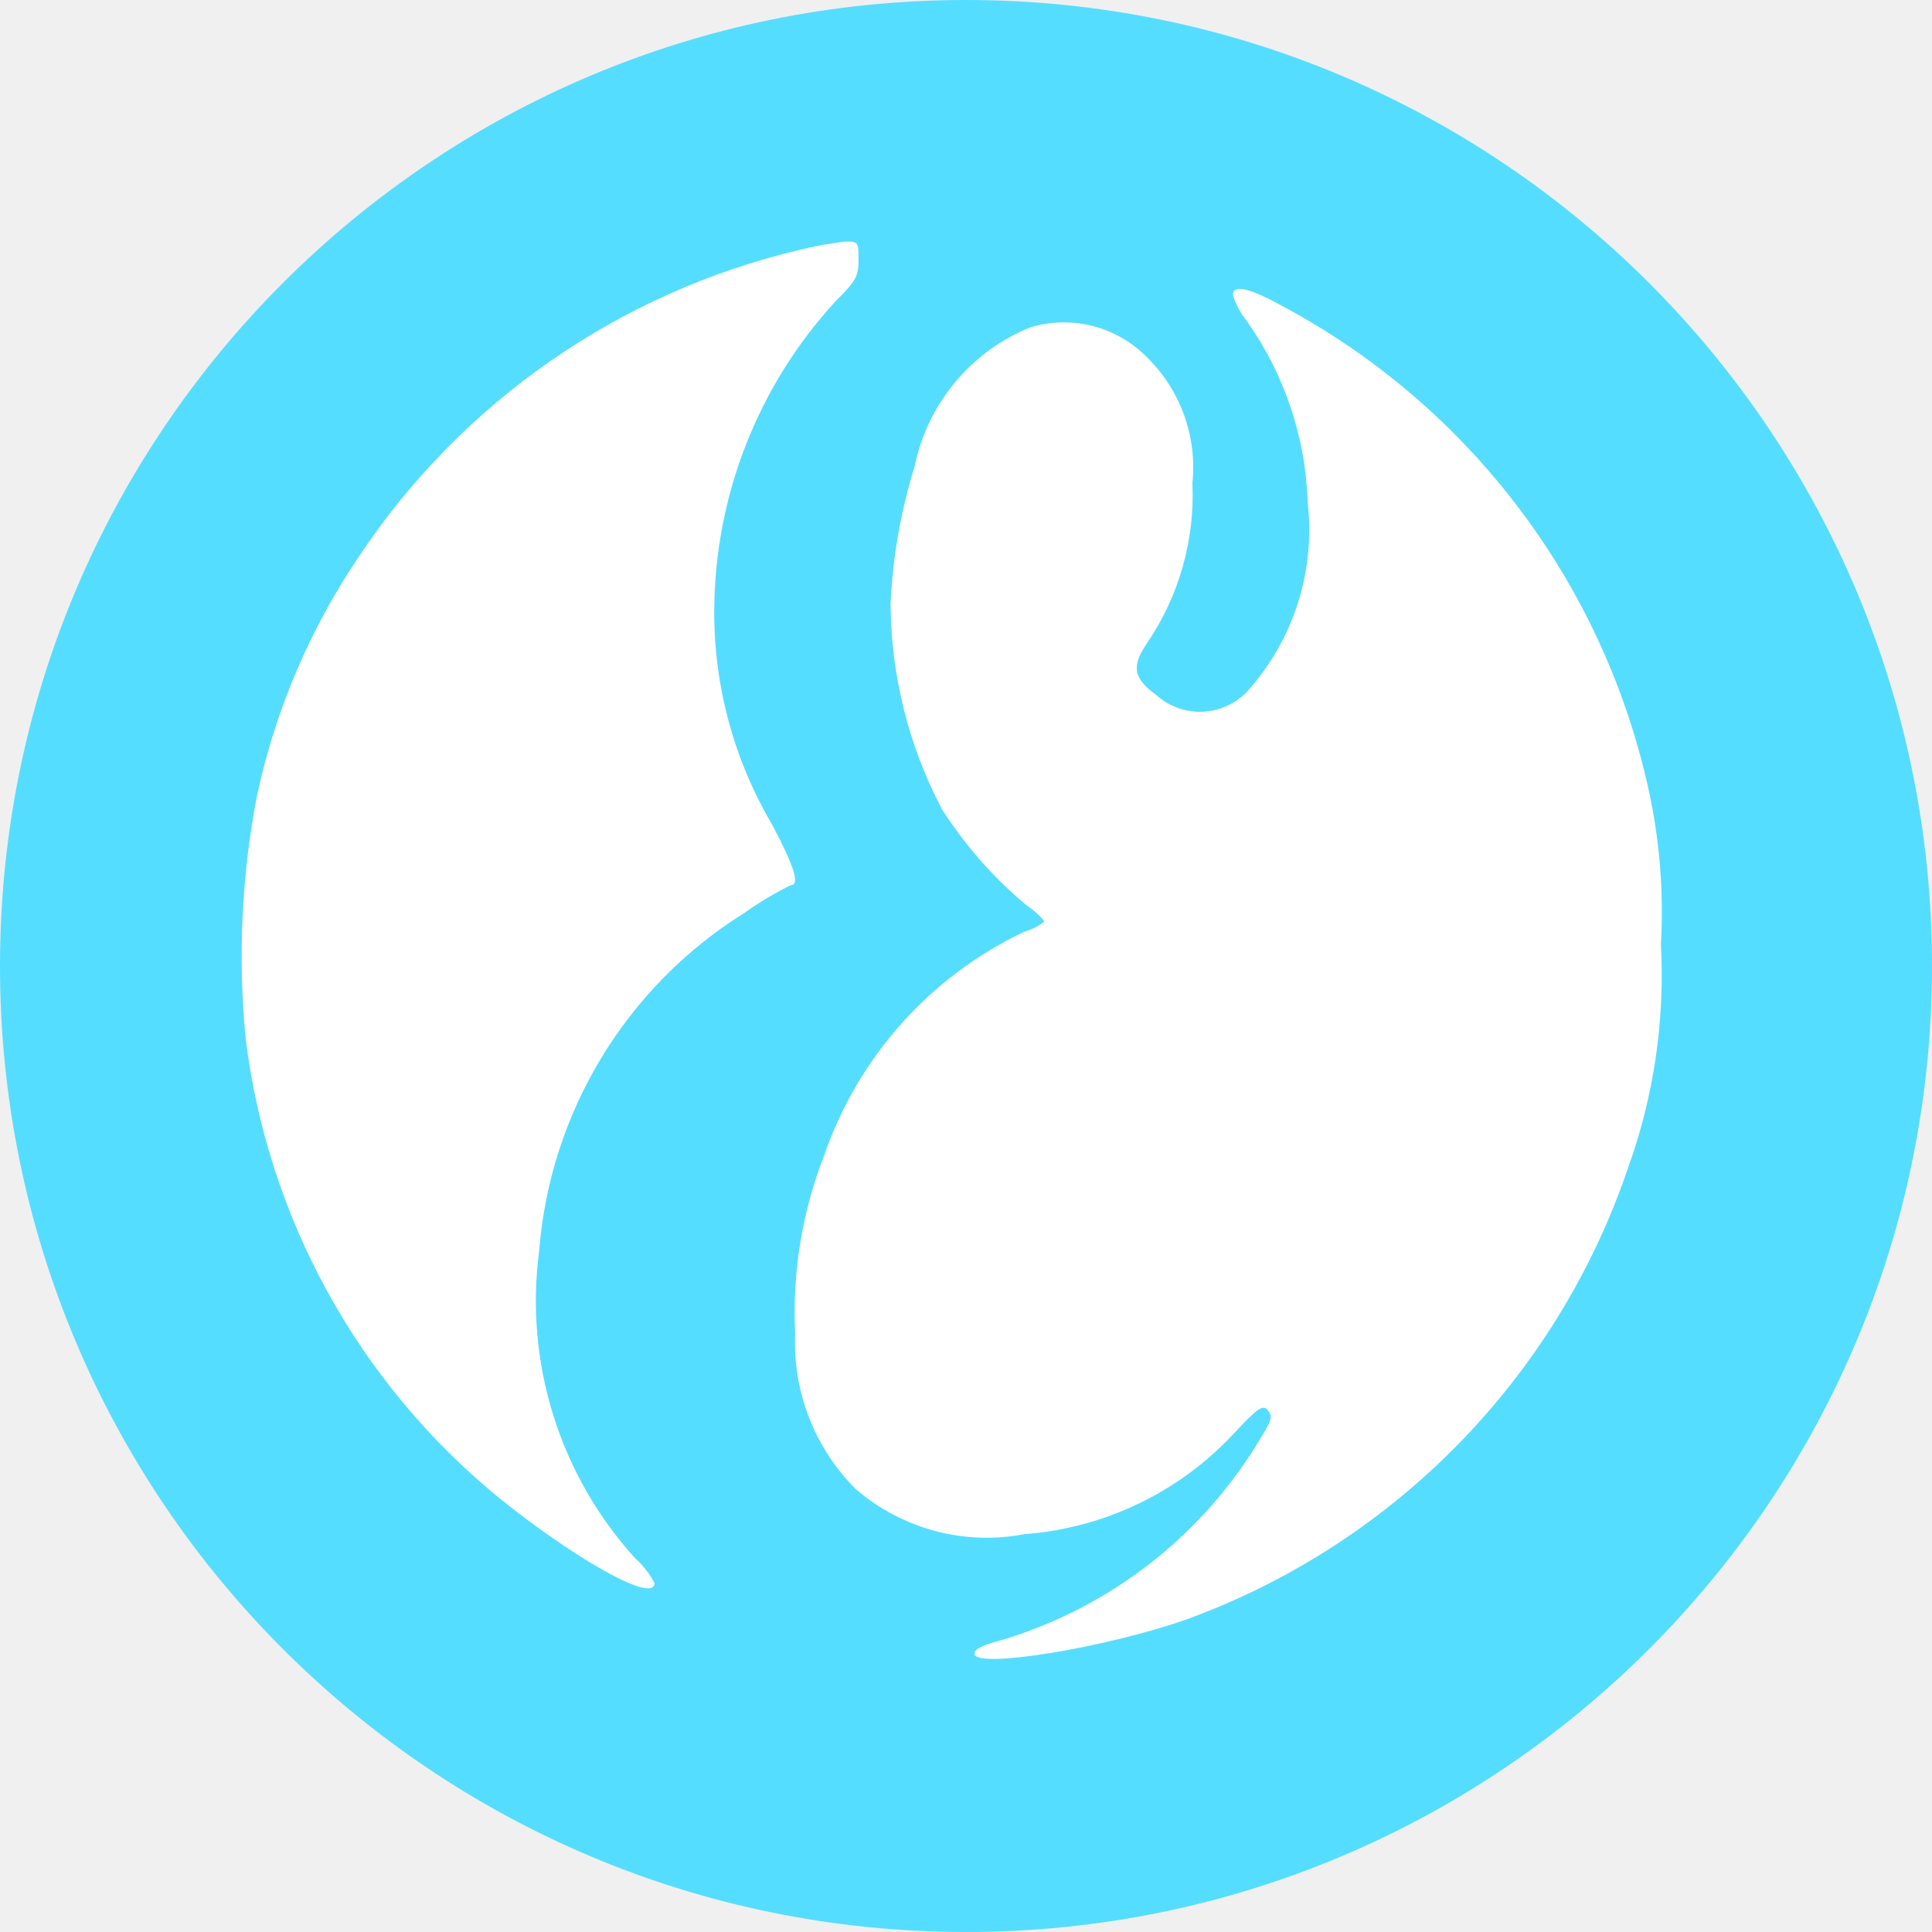
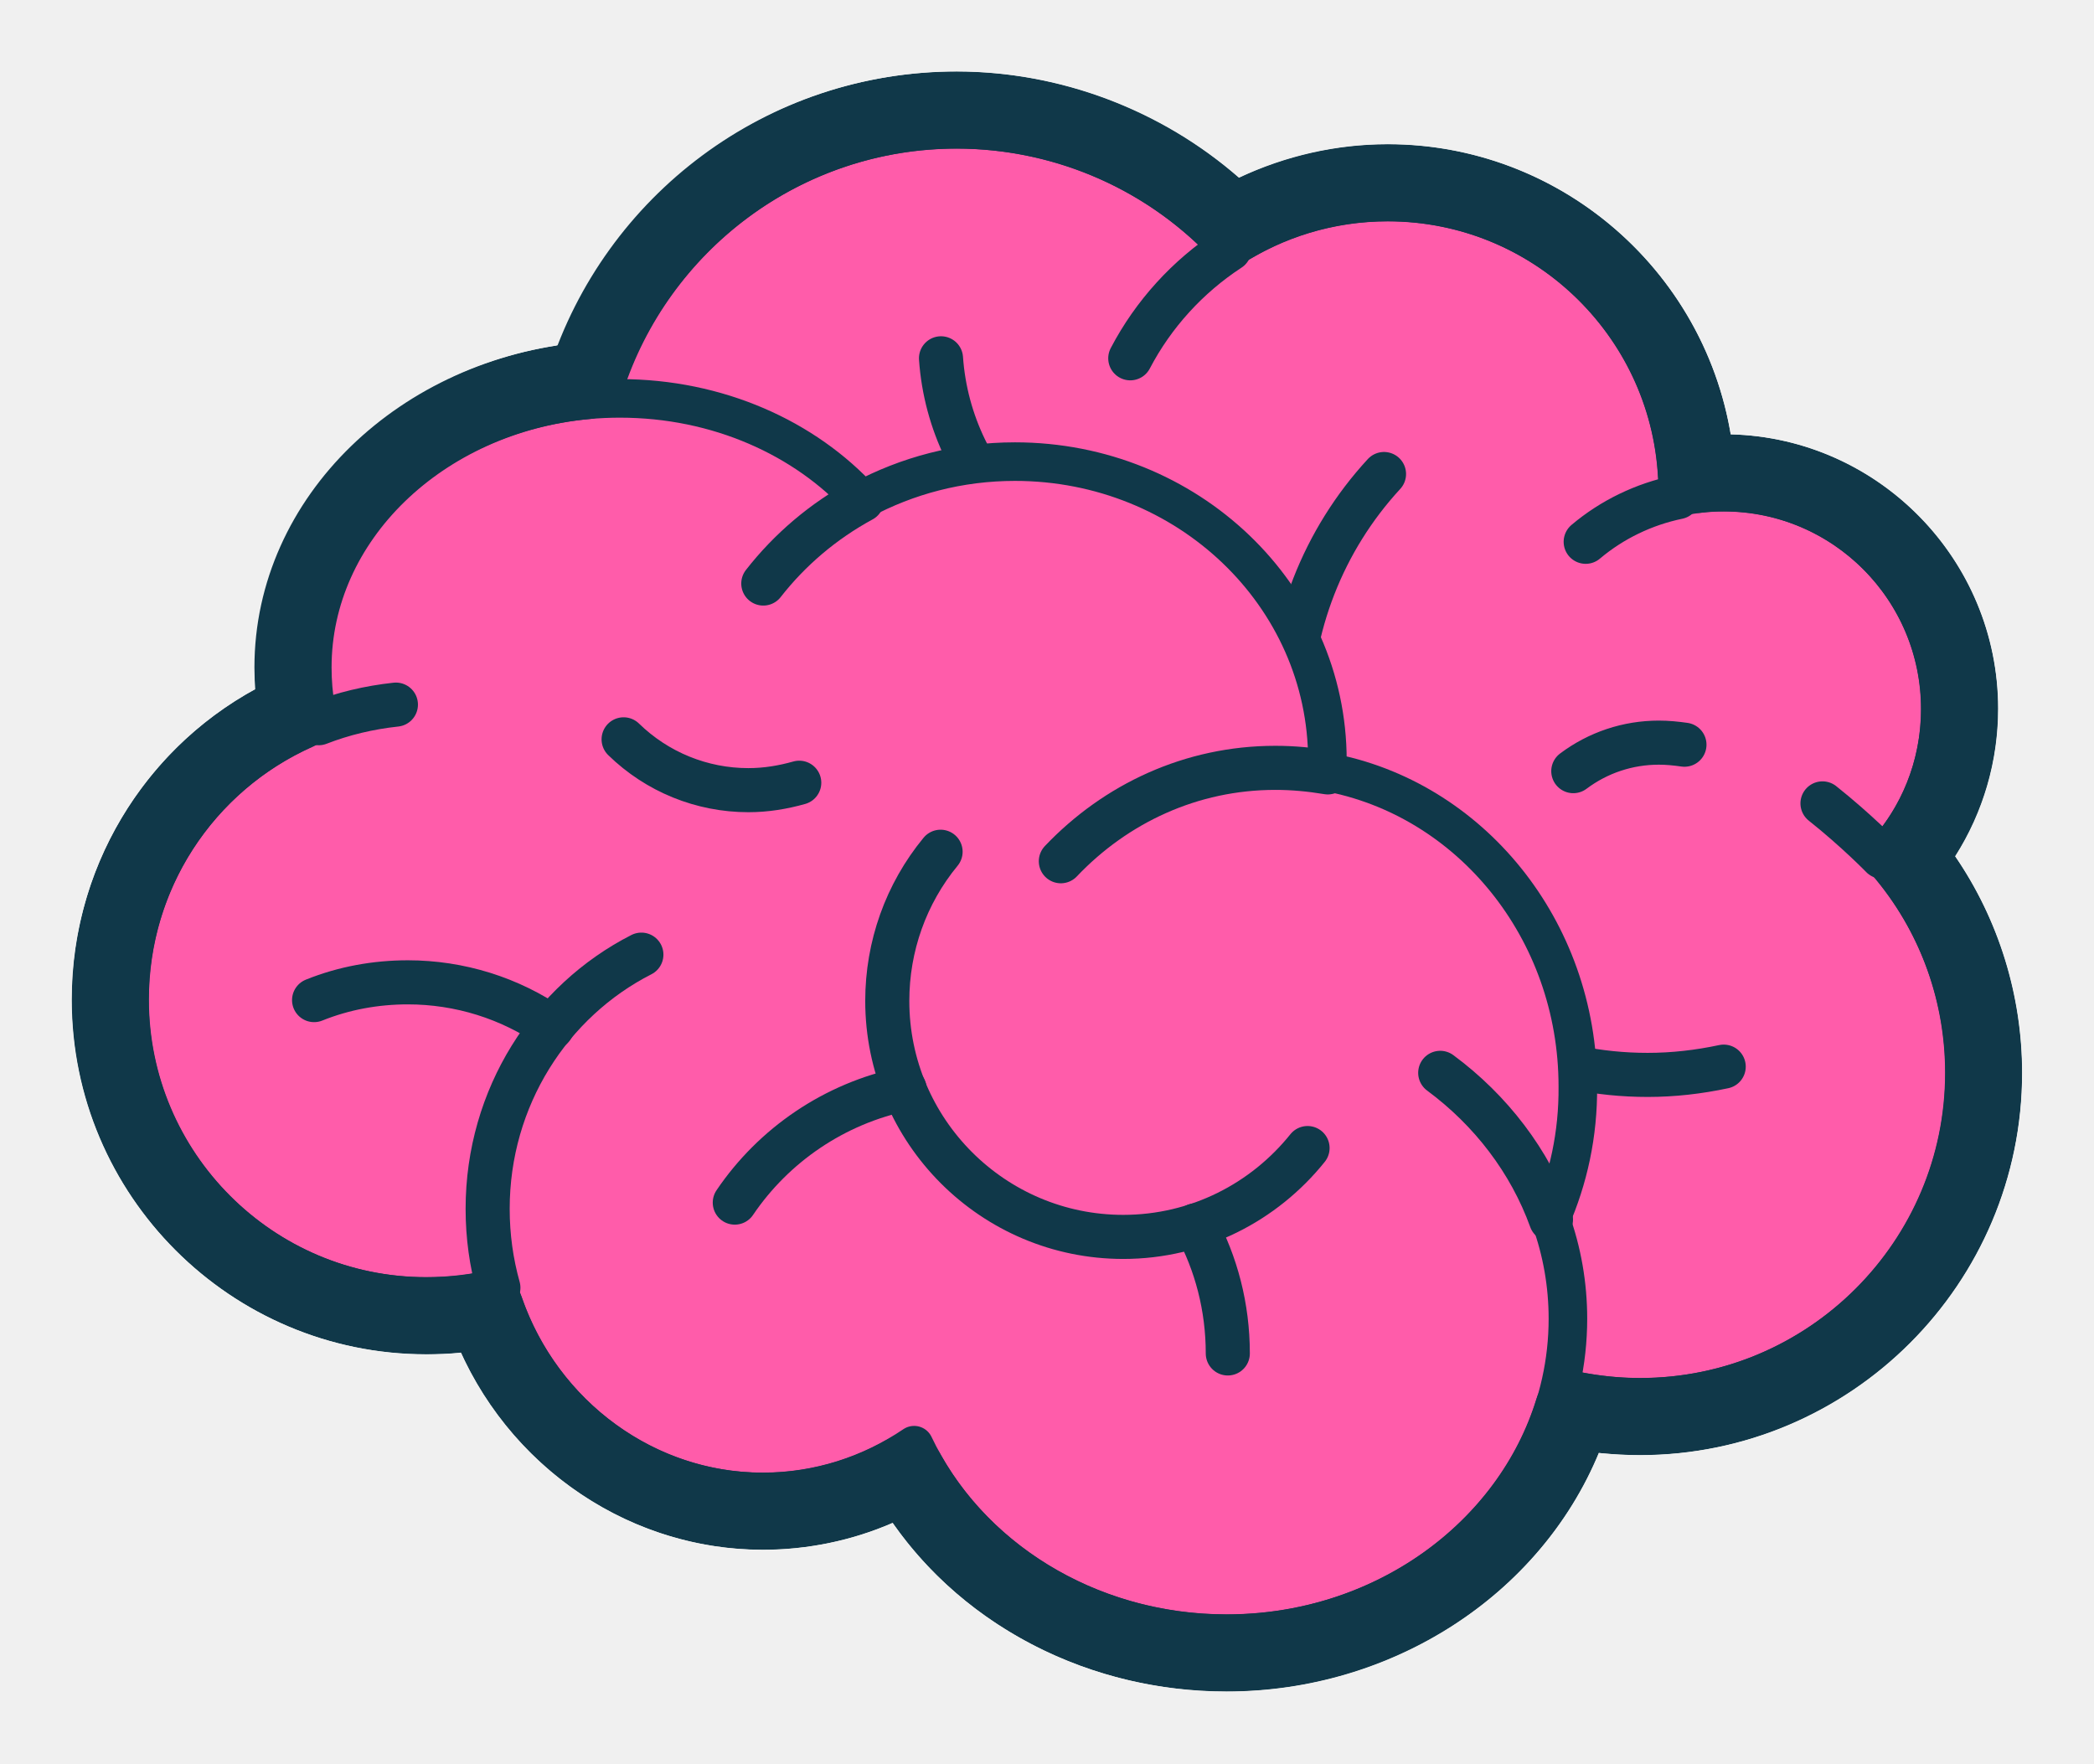
- <svg xmlns="http://www.w3.org/2000/svg" viewBox="0 0 32 32">
-   <circle cx="16" cy="16" r="16" fill="#5DF" />
-   <path fill="#FFF" d="M11.83 10.12a7.62 7.62 0 0 1 2-5.12c.35-.35.39-.42.39-.7 0-.28 0-.3-.21-.3a5.63 5.63 0 0 0-.77.14 12.1 12.1 0 0 0-7.29 5.07 11.28 11.28 0 0 0-1.7 4 14.07 14.07 0 0 0-.18 4 11.67 11.67 0 0 0 4.16 7.57c1.23 1 2.61 1.8 2.61 1.44a1.43 1.43 0 0 0-.32-.41 6.34 6.34 0 0 1-1.59-5.09 7.27 7.27 0 0 1 3.4-5.6 5.58 5.58 0 0 1 .77-.46c.15 0 .06-.3-.31-1a6.91 6.91 0 0 1-.96-3.54zm15.51 3.12a12 12 0 0 0-6.08-8.16c-.56-.31-.84-.38-.84-.19a1.4 1.4 0 0 0 .24.44 5.5 5.5 0 0 1 1 3 4 4 0 0 1-1 3.12 1.08 1.08 0 0 1-1.51.06c-.4-.29-.4-.49-.15-.86A4.36 4.36 0 0 0 19.75 8a2.55 2.55 0 0 0-.74-2.07 1.93 1.93 0 0 0-1.94-.51 3.17 3.17 0 0 0-1.92 2.3 9.15 9.15 0 0 0-.4 2.28 7.41 7.41 0 0 0 .85 3.4 6.92 6.92 0 0 0 1.41 1.6c.11.072.207.16.29.26a.88.88 0 0 1-.33.17 6.41 6.41 0 0 0-3.32 3.71 7.15 7.15 0 0 0-.48 2.95 3.43 3.43 0 0 0 1 2.57 3.32 3.32 0 0 0 2.8.75 5.27 5.27 0 0 0 3.46-1.66c.41-.44.49-.49.57-.39.08.1.06.16-.09.41a7.5 7.5 0 0 1-4.27 3.38c-.35.09-.5.16-.5.24 0 .26 2.19-.1 3.52-.57a12.1 12.1 0 0 0 7.3-7.46 9.43 9.43 0 0 0 .55-3.72 9.47 9.47 0 0 0-.17-2.4z" />
+ <svg xmlns="http://www.w3.org/2000/svg" viewBox="0 0 506.7 426.7">
+   <path fill="#ff5caa" d="M475.4 259.6c0 9.8-1.8 19.2-5.1 27.9-11.3 29.6-39.9 50.6-73.4 50.6-34.3 0-63.5-22-74.2-52.7-63.4 4.6-99.7-23.8-114.8-77.8-38.1-10.4-66.1-45.2-66.1-86.6 0-26.8 11.7-50.8 30.3-67.2 15.8-14 36.6-22.5 59.4-22.5 26.1 0 49.6 11.1 66 29 11-7.2 24.2-11.4 38.3-11.4 9.9 0 19.3 2 27.8 5.7 24.7 10.6 42 35 42.4 63.5v2.2c3.6-.8 7.3-1.2 11.1-1.2 17.1 0 32.3 8.2 41.9 20.9 6.6 8.8 10.6 19.7 10.6 31.6 0 12.3-4.3 24.2-12.2 33.6-.6.7-1.2 1.4-1.9 2.1 12.3 13.9 19.9 32.2 19.9 52.3" />
+   <path fill="none" stroke="#103849" stroke-linecap="round" stroke-linejoin="round" stroke-miterlimit="10" stroke-width="10.667" d="M334.9 114.7a86.46 86.46 0 0 0-22.9 58.7c0 47.9 38.8 86.7 86.7 86.7 6.2 0 12.3-.7 18.4-2M227.7 86.7c2.2 31.3 28.3 56 60.1 56m95.9-11.6c6.4-5.4 14.1-9.1 22.3-10.8m-108.5-60c-10.1 6.6-18.4 15.7-24 26.4" />
+   <path fill="none" stroke="#103849" stroke-linejoin="round" stroke-miterlimit="10" stroke-width="9.333" d="M475.4 259.6c0 43.4-35.2 78.5-78.5 78.5-34.3 0-63.5-22-74.2-52.7-63.4 4.6-99.7-23.8-114.8-77.8-38.1-10.4-66.1-45.2-66.1-86.6 0-49.5 40.2-89.7 89.7-89.7 26.1 0 49.6 11.1 66 29 11-7.2 24.2-11.4 38.3-11.4 38.8 0 70.2 31.4 70.2 70.2v1.2c3.6-.8 7.3-1.2 11.1-1.2 29 0 52.4 23.5 52.4 52.5 0 13.8-5.3 26.4-14.1 35.8 12.4 13.8 20 32.1 20 52.2z" />
+   <path fill="none" stroke="#103849" stroke-linecap="round" stroke-linejoin="round" stroke-miterlimit="10" stroke-width="10.667" d="M455.4 207.3s-6.1-6.3-14.4-12.9M221.3 349.7c-3.4-7.2-5.6-14.9-6.5-22.8" />
+   <path fill="#ff5caa" d="M375.2 295.1c2.8 7.7 4.2 15.8 4.2 24 0 42.1-37 76.2-82.6 76.2-33.8 0-62.9-18.8-75.6-45.6-10.5 7.1-23.1 11.3-36.6 11.3-30.3 0-55.9-20.9-64-49.4-5.7 1.4-11.6 2.1-17.5 2.1-39.6 0-71.8-32.1-71.8-71.8 0-30.5 19-56.5 45.7-66.9-1.1-4.4-1.6-8.9-1.6-13.5 0-36 33.4-65.1 74.6-65.1 23.7 0 44.8 9.6 58.5 24.6 11-5.9 23.6-9.3 37.1-9.3 41.8 0 75.6 32.4 75.6 72.3 0 .9 0 1.9-.1 2.8 34.5 6.3 60.7 38 60.7 76.1.1 11.6-2.3 22.4-6.6 32.2" />
+   <path fill="none" stroke="#103849" stroke-linecap="round" stroke-linejoin="round" stroke-miterlimit="10" stroke-width="10.667" d="M348.5 259.6c12.3 9.1 21.7 21.4 26.8 35.5m-254.7 16.5c-1.7-6.1-2.6-12.4-2.6-19.1 0-27 15.2-50.3 37.2-61.5m-59.4-60.5c-6.5.7-12.8 2.2-18.7 4.5m131.5-54h0m0 0c-9.4 5.1-17.5 12-23.9 20.2" />
+   <path fill="none" stroke="#103849" stroke-linejoin="round" stroke-miterlimit="10" stroke-width="9.333" d="M375.2 295.1c2.8 7.7 4.2 15.8 4.2 24 0 42.1-37 76.2-82.6 76.2-33.8 0-62.9-18.8-75.6-45.6-10.5 7.1-23.1 11.3-36.6 11.3-30.3 0-55.9-20.9-64-49.4-5.7 1.4-11.6 2.1-17.5 2.1-39.6 0-71.8-32.1-71.8-71.8 0-30.5 19-56.5 45.7-66.9-1.1-4.4-1.6-8.9-1.6-13.5 0-36 33.4-65.1 74.6-65.1 23.7 0 44.8 9.6 58.5 24.6 11-5.9 23.6-9.3 37.1-9.3 41.8 0 75.6 32.4 75.6 72.3 0 .9 0 1.9-.1 2.8 34.5 6.3 60.7 38 60.7 76.1.1 11.6-2.3 22.4-6.6 32.2z" />
+   <path fill="none" stroke="#103849" stroke-linecap="round" stroke-linejoin="round" stroke-miterlimit="10" stroke-width="10.667" d="M256.7 208.4c13.3-14 31.6-22.6 51.9-22.6 4.3 0 8.5.4 12.7 1.1m-4.9 90.9c-10.5 13.1-26.6 21.5-44.6 21.5-31.5 0-57.1-25.6-57.1-57.1 0-13.2 4.5-25.9 12.9-36.1" />
+   <path fill="none" stroke="#103849" stroke-linecap="round" stroke-linejoin="round" stroke-miterlimit="10" stroke-width="10.667" d="M297.1 327.5c0-11.2-2.8-21.8-7.8-31M177.8 291c9.4-13.9 24.1-24 41.1-27.5M76 242c7.2-2.9 14.9-4.3 22.7-4.3 12.5 0 24.7 3.8 34.9 10.9m59.8-59.2c-3.9 1.1-8 1.8-12.3 1.8-11.3 0-22.1-4.4-30.2-12.3m229.8 7.7c6-4.5 13.2-6.9 20.7-6.9 2.1 0 4.1.2 6.2.5" />
+   <path fill="none" stroke="#103849" stroke-linejoin="round" stroke-miterlimit="10" stroke-width="18.667" d="M461.6 207.3c8.2-10.1 12.6-22.7 12.6-35.8 0-31.5-25.6-57.1-57.1-57.1-2.2 0-4.4.1-6.6.4-2.2-39.3-34.9-70.6-74.7-70.6-13.3 0-26.2 3.5-37.5 10.1-17.7-17.7-41.7-27.6-66.7-27.7-42 0-77.6 27.5-89.8 65.5-39.8 3.7-70.9 33.4-70.9 69.4 0 3.6.3 7.2.9 10.7-27.5 12.3-45.1 39.3-45.1 69.7 0 42.2 34.3 76.5 76.5 76.5 4.8 0 9.6-.4 14.3-1.3 10 28.8 37 48.6 67.1 48.6 12.2 0 24.2-3.2 34.8-9.3 14.9 26.7 44.7 43.6 77.4 43.6 39.8 0 73.5-24.9 83.9-58.8 5.2 1 10.6 1.6 16.1 1.6 45.9 0 83.2-37.3 83.2-83.2 0-19.1-6.5-37.5-18.4-52.3z" />
+   <path fill="#f0f0f0" d="M231.5 0c-24.6 0-48.4 7.3-68.6 21.2-17.4 12-31.3 28.2-40.4 47.1-44.5 10.9-76.3 46.6-78.3 89C16.7 176.4 0 207.9 0 241.9 0 298.2 45.3 344.1 101.3 345c17.7 29.1 49.2 47.3 83.3 47.3 8.7 0 17.2-1.2 25.5-3.4 21.5 23.9 53 37.8 86.7 37.8 22.9 0 45-6.5 64.1-18.7 15.5-10 27.9-23.1 36.6-38.5 60.3-.3 109.2-49.5 109.2-109.9 0-18.6-4.7-36.7-13.6-52.9 5.1-11 7.7-23 7.7-35.1 0-22-8.5-42.8-23.8-58.5-12.1-12.4-27.5-20.6-44.2-23.8-5.6-18.3-16.5-34.8-31.2-47.4-18.4-15.6-41.7-24.2-65.8-24.2-11.2 0-22.5 1.9-33.1 5.6C282 8.2 257.1 0 231.5 0zm0 17.3c25 0 49.5 9.3 68.3 25.7 11.3-5.3 23.6-8.1 36-8.1 41.5 0 76.3 30.2 83 70.2 35.8.9 64.7 30.4 64.7 66.4 0 12.6-3.6 25-10.4 35.7 10.5 15.3 16.2 33.7 16.2 52.4 0 51-41.5 92.5-92.5 92.5-3.3 0-6.6-.2-9.9-.5-14.2 34.4-50.1 57.7-90.1 57.7-32.9 0-63.1-15.4-80.8-40.8-9.9 4.3-20.6 6.5-31.4 6.5-31.5 0-60-18.9-73.1-47.7-2.8.3-5.6.4-8.4.4-47.3 0-85.8-38.5-85.8-85.8 0-31.4 17.2-60.2 44.3-75.1-.1-1.8-.2-3.5-.2-5.3 0-38.8 31.1-71.4 73.3-77.9 15.5-39.9 53.6-66.3 96.8-66.3" />
</svg>
